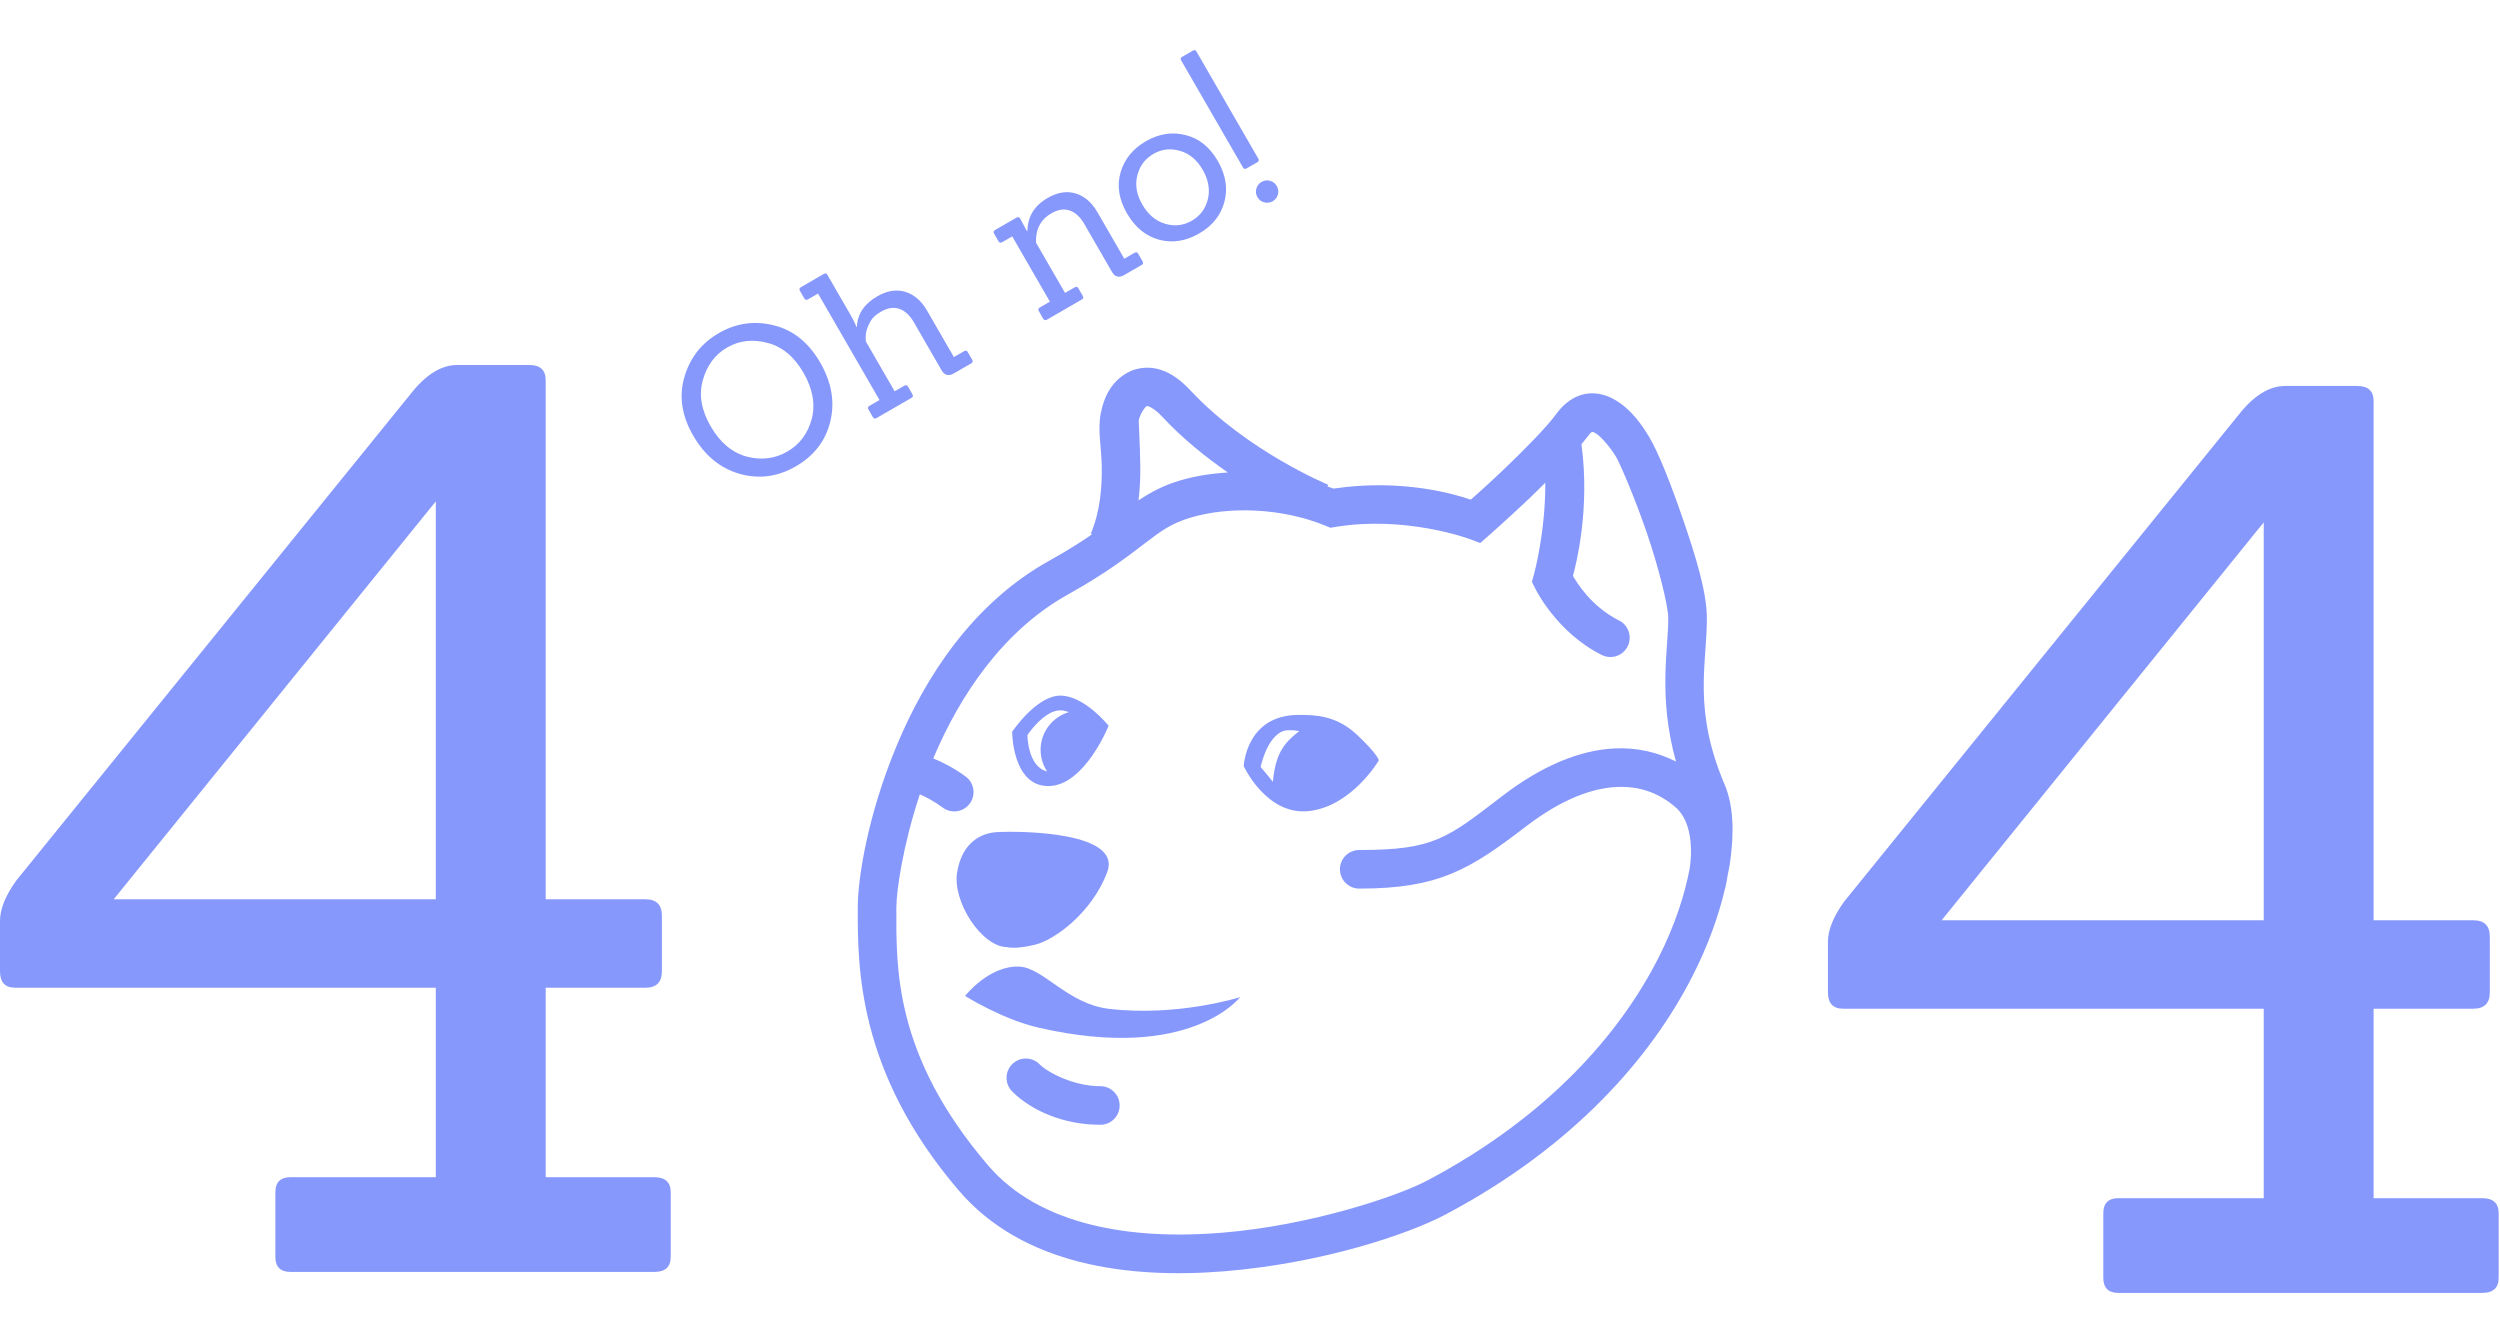
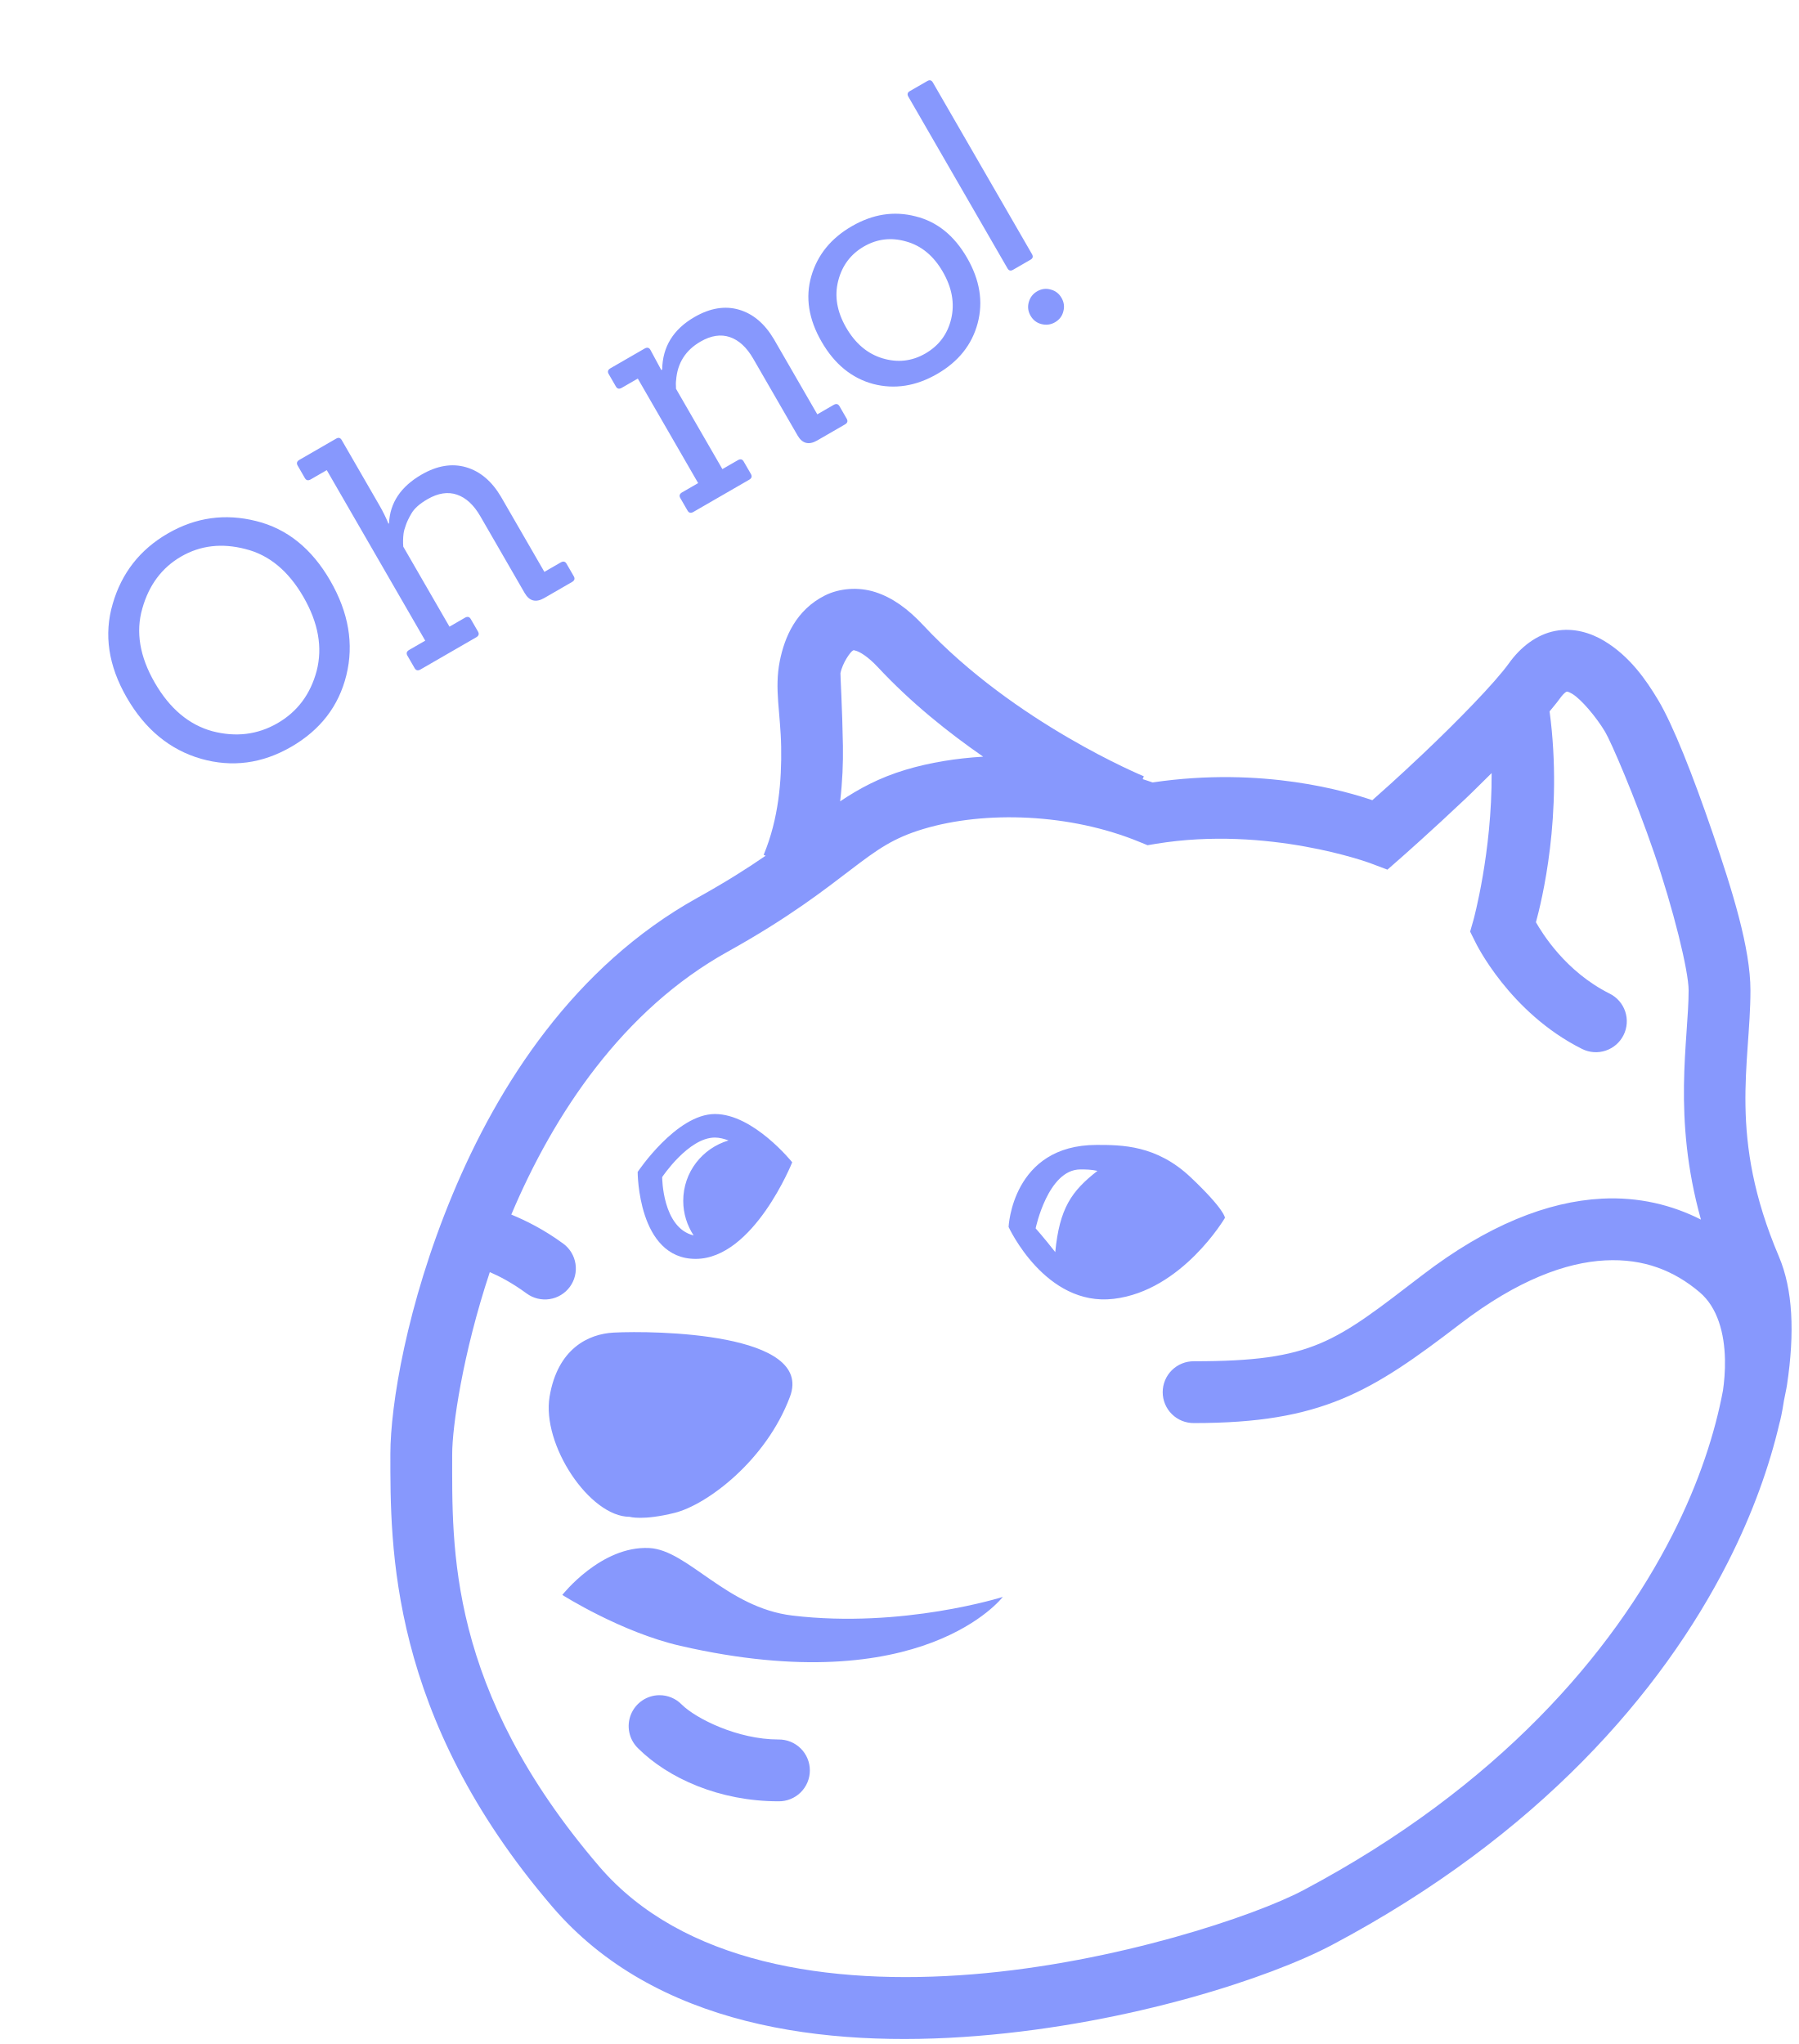
- <svg xmlns="http://www.w3.org/2000/svg" width="570" height="306" viewBox="0 0 570 306" fill="none">
-   <path d="M260.863 83.86C259.629 83.95 258.44 84.266 257.417 84.78C253.327 86.836 251.685 90.681 250.998 94.121C250.204 98.097 251.115 101.553 251.195 106.35C251.275 111.147 250.841 116.575 248.703 121.707L248.987 121.827C246.413 123.603 243.327 125.563 239.302 127.8C221.74 137.558 210.906 154.434 204.385 170.141C197.864 185.848 195.568 200.143 195.568 207C195.568 220.091 195.319 244.275 218.625 271.462C233.237 288.509 257.322 291.62 279.151 289.852C300.98 288.085 320.794 281.57 329.631 276.884C359.006 261.307 376.535 240.917 385.911 222.503C389.503 215.448 391.882 208.7 393.31 202.574C393.316 202.554 393.322 202.534 393.327 202.514C393.349 202.443 393.369 202.371 393.388 202.299C393.388 202.299 393.675 201.161 393.938 199.394C394.075 198.65 394.268 197.865 394.376 197.143C395.488 189.692 395.208 183.567 393.216 178.881C385.934 161.749 389.168 151.485 389.168 141C389.168 135.009 386.604 126.805 383.788 118.588C380.973 110.37 378.141 103.18 376.02 99.647C374.33 96.832 372.007 93.423 368.302 91.216C366.45 90.113 363.996 89.318 361.376 89.824C358.756 90.33 356.466 92.086 354.784 94.439C352.816 97.194 347.355 102.775 342.59 107.287C338.723 110.948 336.515 112.882 335.345 113.921C331.881 112.744 319.85 109.057 304.064 111.395C303.6 111.219 303.123 111.085 302.655 110.922L302.818 110.518C302.818 110.518 284.435 102.955 271.416 89.008C269.252 86.689 267.047 85.086 264.602 84.298C263.379 83.905 262.098 83.77 260.863 83.86ZM261.37 92.643C261.512 92.572 261.405 92.508 261.903 92.669C262.401 92.829 263.504 93.425 264.98 95.006C269.73 100.095 274.978 104.276 279.95 107.725C276.111 107.957 272.379 108.55 268.916 109.59C265.136 110.724 262.265 112.29 259.591 114.084C259.918 111.282 260.027 108.602 259.987 106.204C259.896 100.795 259.605 95.987 259.634 95.84C259.937 94.325 261.087 92.785 261.37 92.643ZM363.043 98.469C363.025 98.473 363.173 98.406 363.799 98.779C365.051 99.525 367.19 102.036 368.474 104.176C369.328 105.597 372.759 113.554 375.461 121.441C378.163 129.327 380.368 138.191 380.368 141C380.368 148.081 378.021 158.925 382.121 173.63C378.006 171.542 373.245 170.375 368.019 170.648C360.268 171.054 351.711 174.448 342.495 181.511C329.936 191.135 326.976 193.8 309.968 193.8C309.385 193.792 308.806 193.899 308.265 194.117C307.724 194.334 307.232 194.657 306.816 195.066C306.401 195.476 306.071 195.964 305.846 196.502C305.621 197.04 305.505 197.617 305.505 198.2C305.505 198.783 305.621 199.36 305.846 199.898C306.071 200.436 306.401 200.924 306.816 201.333C307.232 201.743 307.724 202.066 308.265 202.283C308.806 202.5 309.385 202.608 309.968 202.6C328.16 202.6 335.215 198.164 347.841 188.489C356.049 182.198 362.95 179.729 368.474 179.44C373.999 179.15 378.322 180.916 381.923 183.96C384.526 186.16 385.461 189.878 385.541 193.516C385.579 195.246 385.425 196.789 385.258 197.959C384.132 203.956 381.896 210.983 378.065 218.507C369.506 235.317 353.357 254.346 325.506 269.116C318.683 272.733 298.894 279.421 278.438 281.078C257.981 282.735 237.099 279.491 225.311 265.738C203.64 240.459 204.368 220.308 204.368 207C204.368 203.205 205.836 192.795 209.722 181.107C211.088 181.696 212.864 182.609 214.964 184.149C215.905 184.84 217.083 185.128 218.236 184.951C219.39 184.774 220.427 184.145 221.117 183.204C221.808 182.263 222.096 181.085 221.919 179.932C221.742 178.778 221.113 177.741 220.172 177.051C217.416 175.029 214.826 173.759 212.781 172.917C218.85 158.539 228.676 143.773 243.581 135.491C252.344 130.623 257.372 126.661 261.138 123.795C264.905 120.929 267.121 119.318 271.442 118.02C280.224 115.384 292.322 115.795 302.191 119.859L303.351 120.332L304.58 120.126C320.497 117.511 335.019 122.876 335.019 122.876L337.494 123.812L339.479 122.068C339.479 122.068 343.745 118.316 348.64 113.68C349.864 112.521 351.082 111.278 352.327 110.063C352.391 121.363 349.74 130.98 349.74 130.98L349.267 132.63L350.032 134.168C350.032 134.168 354.826 144.149 365.2 149.336C365.717 149.594 366.28 149.749 366.856 149.79C367.433 149.831 368.012 149.758 368.56 149.575C369.108 149.392 369.615 149.103 370.052 148.725C370.488 148.346 370.846 147.885 371.105 147.368C371.363 146.851 371.517 146.288 371.558 145.712C371.599 145.136 371.526 144.557 371.343 144.008C371.16 143.46 370.871 142.953 370.493 142.517C370.114 142.08 369.653 141.722 369.136 141.464C362.815 138.304 359.501 132.807 358.634 131.298C359.398 128.476 362.552 116.06 360.577 101.28C361.039 100.705 361.565 100.102 361.952 99.561C362.748 98.447 363.061 98.466 363.043 98.469ZM241.768 158.6C236.268 158.6 230.768 166.85 230.768 166.85C230.768 166.85 230.768 179.225 239.018 179.225C247.268 179.225 252.768 165.475 252.768 165.475C252.768 165.475 247.268 158.6 241.768 158.6ZM241.759 161.951C242.415 161.951 243.064 162.126 243.702 162.364C239.979 163.468 237.256 166.879 237.256 170.958C237.256 172.775 237.806 174.465 238.734 175.882C234.264 174.808 234.257 167.58 234.257 167.58C234.257 167.58 238.006 161.951 241.759 161.951ZM296.098 163C284.068 163 283.568 174.679 283.568 174.679C283.568 174.679 288.788 186.071 298.53 184.914C308.276 183.761 314.368 173.381 314.368 173.381C314.368 173.381 314.366 172.226 309.495 167.615C304.62 162.999 299.662 163 296.098 163ZM293.786 166.489C294.503 166.489 295.329 166.493 296.218 166.695C292.522 169.573 290.818 172.01 290.211 178.262C288.543 176.128 287.418 174.877 287.418 174.877C287.418 174.877 289.162 166.489 293.786 166.489ZM227.356 189.718C223.753 189.907 219.374 191.998 218.23 198.844C217.095 205.686 223.931 215.946 229.634 215.946C229.634 215.946 231.482 216.518 236.045 215.379C240.607 214.239 249.031 207.97 252.45 198.844C255.873 189.719 233.151 189.419 227.356 189.718ZM232.418 220.389C225.55 220.046 220.043 227.066 220.043 227.066C220.043 227.066 228.379 232.366 236.827 234.311C271.389 242.262 282.743 227.35 282.743 227.35C282.743 227.35 268.48 231.88 252.802 230.005C243.395 228.883 237.905 220.662 232.418 220.389ZM233.87 241.341C232.995 241.344 232.141 241.608 231.418 242.1C230.694 242.591 230.132 243.287 229.806 244.099C229.479 244.91 229.402 245.801 229.584 246.657C229.766 247.513 230.199 248.295 230.828 248.903C235.122 253.173 242.405 256.448 250.817 256.448C251.4 256.457 251.979 256.349 252.52 256.131C253.061 255.914 253.554 255.591 253.969 255.182C254.384 254.772 254.714 254.285 254.939 253.747C255.164 253.209 255.28 252.631 255.28 252.048C255.28 251.465 255.164 250.888 254.939 250.35C254.714 249.812 254.384 249.324 253.969 248.915C253.554 248.505 253.061 248.183 252.52 247.965C251.979 247.748 251.4 247.64 250.817 247.648C244.991 247.648 239.04 244.66 237.033 242.664C236.621 242.243 236.129 241.909 235.586 241.682C235.043 241.454 234.459 241.338 233.87 241.341Z" fill="#8798FD" />
-   <path d="M149.184 290H66.24C63.936 290 62.784 288.848 62.784 286.544V271.856C62.784 269.552 63.936 268.4 66.24 268.4H99.36V225.2H3.456C1.152 225.2 0 223.952 0 221.456V209.936C0 207.248 1.248 204.176 3.744 200.72L93.6 89.84C97.056 85.424 100.608 83.216 104.256 83.216H120.672C123.168 83.216 124.416 84.368 124.416 86.672V205.04H147.168C149.664 205.04 150.912 206.288 150.912 208.784V221.456C150.912 223.952 149.664 225.2 147.168 225.2H124.416V268.4H149.184C151.68 268.4 152.928 269.552 152.928 271.856V286.544C152.928 288.848 151.68 290 149.184 290ZM99.36 205.04V114.32L25.92 205.04H99.36Z" fill="#8798FD" />
-   <path d="M565.952 294.784H483.008C480.704 294.784 479.552 293.632 479.552 291.328V276.64C479.552 274.336 480.704 273.184 483.008 273.184H516.128V229.984H420.224C417.92 229.984 416.768 228.736 416.768 226.24V214.72C416.768 212.032 418.016 208.96 420.512 205.504L510.368 94.624C513.824 90.208 517.376 88 521.024 88H537.44C539.936 88 541.184 89.152 541.184 91.456V209.824H563.936C566.432 209.824 567.68 211.072 567.68 213.568V226.24C567.68 228.736 566.432 229.984 563.936 229.984H541.184V273.184H565.952C568.448 273.184 569.696 274.336 569.696 276.64V291.328C569.696 293.632 568.448 294.784 565.952 294.784ZM516.128 209.824V119.104L442.688 209.824H516.128Z" fill="#8798FD" />
-   <path d="M187.007 82.665C189.631 87.21 190.396 91.702 189.3 96.14C188.216 100.535 185.596 103.932 181.439 106.332C177.31 108.716 173.035 109.281 168.616 108.027C164.181 106.744 160.659 103.845 158.051 99.328C155.427 94.783 154.758 90.328 156.045 85.965C157.315 81.573 159.932 78.233 163.895 75.945C167.858 73.657 172.045 73.069 176.455 74.18C180.85 75.264 184.367 78.093 187.007 82.665ZM170.23 104.102C173.58 104.976 176.668 104.597 179.495 102.965C182.322 101.333 184.18 98.856 185.07 95.534C185.944 92.184 185.317 88.666 183.189 84.98C181.045 81.267 178.293 78.995 174.931 78.164C171.581 77.29 168.534 77.645 165.791 79.229C163.047 80.813 161.203 83.282 160.257 86.636C159.295 89.963 159.887 93.483 162.031 97.196C164.159 100.882 166.892 103.184 170.23 104.102ZM221.425 82.858L217.476 85.138C216.285 85.826 215.353 85.588 214.681 84.424L208.369 73.491C207.441 71.884 206.333 70.861 205.045 70.422C203.757 69.983 202.365 70.196 200.868 71.06C199.732 71.716 198.963 72.4 198.561 73.112C198.171 73.781 197.904 74.342 197.759 74.795C197.598 75.22 197.493 75.614 197.443 75.975C197.366 76.611 197.353 77.228 197.403 77.827L203.979 89.217L206.183 87.945C206.543 87.737 206.819 87.799 207.011 88.132L208.043 89.919C208.235 90.252 208.151 90.522 207.791 90.73L199.851 95.314C199.491 95.522 199.215 95.46 199.023 95.127L197.991 93.34C197.799 93.007 197.883 92.737 198.243 92.529L200.529 91.209L186.513 66.932L184.227 68.252C183.867 68.46 183.591 68.398 183.399 68.066L182.367 66.278C182.175 65.945 182.259 65.675 182.619 65.467L187.857 62.443C188.189 62.251 188.451 62.322 188.643 62.654L193.995 71.924C194.523 72.839 194.956 73.716 195.293 74.556L195.376 74.508C195.502 71.59 197.048 69.275 200.013 67.563C202.23 66.283 204.338 65.934 206.337 66.517C208.336 67.099 209.99 68.491 211.297 70.692L217.489 81.417L219.817 80.073C220.178 79.865 220.454 79.927 220.646 80.26L221.678 82.047C221.87 82.38 221.786 82.65 221.425 82.858ZM260.275 60.428L256.326 62.708C255.134 63.396 254.202 63.158 253.53 61.994L247.218 51.062C246.29 49.454 245.182 48.431 243.894 47.992C242.606 47.554 241.214 47.766 239.718 48.63C237.584 49.862 236.425 51.695 236.241 54.129C236.199 54.375 236.195 54.784 236.229 55.356L242.829 66.787L245.032 65.515C245.392 65.307 245.668 65.369 245.86 65.702L246.892 67.489C247.084 67.822 247 68.092 246.64 68.3L238.7 72.884C238.34 73.092 238.064 73.03 237.872 72.698L236.84 70.91C236.648 70.577 236.732 70.307 237.092 70.099L239.379 68.779L230.787 53.897L228.5 55.217C228.14 55.425 227.864 55.363 227.672 55.031L226.64 53.243C226.448 52.91 226.532 52.64 226.892 52.432L231.756 49.624C232.116 49.416 232.392 49.478 232.584 49.811L234.133 52.686L234.258 52.614C234.307 49.371 235.842 46.877 238.863 45.133C241.08 43.853 243.188 43.505 245.187 44.087C247.186 44.669 248.839 46.061 250.147 48.262L256.339 58.987L258.667 57.643C259.027 57.435 259.303 57.497 259.495 57.83L260.527 59.617C260.719 59.95 260.635 60.22 260.275 60.428ZM279.162 46.032C278.342 49.092 276.422 51.494 273.401 53.238C270.38 54.982 267.348 55.458 264.304 54.666C261.244 53.846 258.794 51.842 256.954 48.655C255.098 45.441 254.61 42.323 255.49 39.303C256.369 36.282 258.292 33.916 261.257 32.204C264.25 30.476 267.268 30.008 270.312 30.8C273.368 31.549 275.816 33.516 277.656 36.703C279.48 39.862 279.982 42.972 279.162 46.032ZM260.446 46.639C261.758 48.912 263.487 50.371 265.633 51.016C267.78 51.661 269.809 51.432 271.721 50.328C273.661 49.208 274.888 47.557 275.402 45.376C275.916 43.195 275.517 40.968 274.205 38.695C272.893 36.423 271.158 34.986 269.001 34.384C266.87 33.767 264.863 34.002 262.979 35.09C261.094 36.178 259.873 37.806 259.315 39.976C258.757 42.146 259.134 44.367 260.446 46.639ZM286.691 36.974L284.197 38.414C283.864 38.606 283.602 38.536 283.41 38.203L269.298 13.76C269.106 13.428 269.176 13.165 269.509 12.973L272.003 11.534C272.335 11.341 272.598 11.412 272.79 11.744L286.902 36.187C287.094 36.52 287.023 36.782 286.691 36.974ZM289.591 41.23C290.247 41.406 290.751 41.798 291.103 42.408C291.455 43.018 291.543 43.65 291.367 44.306C291.208 44.989 290.809 45.515 290.172 45.883C289.562 46.235 288.908 46.317 288.208 46.13C287.552 45.954 287.049 45.562 286.697 44.952C286.345 44.342 286.256 43.709 286.432 43.054C286.62 42.354 287.018 41.829 287.628 41.477C288.265 41.109 288.92 41.026 289.591 41.23Z" fill="#8798FD" />
+ <svg xmlns="http://www.w3.org/2000/svg" width="256" height="291" viewBox="0 0 256 291" fill="none">
+   <path d="M120.863 83.86C119.629 83.95 118.44 84.266 117.417 84.78C113.327 86.836 111.685 90.681 110.998 94.121C110.204 98.097 111.115 101.553 111.195 106.35C111.275 111.147 110.841 116.575 108.703 121.707L108.987 121.827C106.413 123.603 103.327 125.563 99.302 127.8C81.74 137.558 70.906 154.434 64.385 170.141C57.864 185.848 55.568 200.143 55.568 207C55.568 220.091 55.319 244.275 78.625 271.462C93.237 288.509 117.322 291.62 139.151 289.852C160.98 288.085 180.794 281.57 189.631 276.884C219.006 261.307 236.535 240.917 245.911 222.503C249.503 215.448 251.882 208.7 253.31 202.574C253.316 202.554 253.322 202.534 253.327 202.514C253.349 202.443 253.369 202.371 253.388 202.299C253.388 202.299 253.675 201.161 253.938 199.394C254.075 198.65 254.268 197.865 254.376 197.143C255.488 189.692 255.208 183.567 253.216 178.881C245.934 161.749 249.168 151.485 249.168 141C249.168 135.009 246.604 126.805 243.788 118.588C240.973 110.37 238.141 103.18 236.02 99.647C234.33 96.832 232.007 93.423 228.302 91.216C226.45 90.113 223.996 89.318 221.376 89.824C218.756 90.33 216.466 92.086 214.784 94.439C212.816 97.194 207.355 102.775 202.59 107.287C198.723 110.948 196.515 112.882 195.345 113.921C191.881 112.744 179.85 109.057 164.064 111.395C163.6 111.219 163.123 111.085 162.655 110.922L162.818 110.518C162.818 110.518 144.435 102.955 131.416 89.008C129.252 86.689 127.047 85.086 124.602 84.298C123.379 83.905 122.098 83.77 120.863 83.86ZM121.37 92.643C121.512 92.572 121.405 92.508 121.903 92.669C122.401 92.829 123.504 93.425 124.98 95.006C129.73 100.095 134.978 104.276 139.95 107.725C136.111 107.957 132.379 108.55 128.916 109.59C125.136 110.724 122.265 112.29 119.591 114.084C119.918 111.282 120.027 108.602 119.987 106.204C119.896 100.795 119.605 95.987 119.634 95.84C119.937 94.325 121.087 92.785 121.37 92.643ZM223.043 98.469C223.025 98.473 223.173 98.406 223.799 98.779C225.051 99.525 227.19 102.036 228.474 104.176C229.328 105.597 232.759 113.554 235.461 121.441C238.163 129.327 240.368 138.191 240.368 141C240.368 148.081 238.021 158.924 242.121 173.63C238.006 171.542 233.245 170.375 228.019 170.648C220.268 171.054 211.711 174.448 202.495 181.511C189.936 191.135 186.976 193.8 169.968 193.8C169.385 193.792 168.806 193.899 168.265 194.117C167.724 194.334 167.232 194.657 166.816 195.066C166.401 195.476 166.071 195.964 165.846 196.502C165.621 197.04 165.505 197.617 165.505 198.2C165.505 198.783 165.621 199.36 165.846 199.898C166.071 200.436 166.401 200.924 166.816 201.333C167.232 201.743 167.724 202.066 168.265 202.283C168.806 202.5 169.385 202.608 169.968 202.6C188.16 202.6 195.215 198.164 207.841 188.489C216.049 182.198 222.95 179.729 228.474 179.44C233.999 179.15 238.322 180.916 241.923 183.96C244.526 186.16 245.461 189.878 245.541 193.516C245.579 195.246 245.425 196.789 245.258 197.959C244.132 203.956 241.896 210.983 238.065 218.507C229.506 235.317 213.357 254.346 185.506 269.116C178.683 272.733 158.894 279.421 138.438 281.078C117.981 282.735 97.099 279.491 85.311 265.738C63.64 240.459 64.368 220.308 64.368 207C64.368 203.205 65.836 192.795 69.722 181.107C71.088 181.696 72.864 182.609 74.964 184.149C75.905 184.84 77.083 185.128 78.236 184.951C79.39 184.774 80.427 184.145 81.117 183.204C81.808 182.263 82.096 181.085 81.919 179.932C81.742 178.778 81.113 177.741 80.172 177.051C77.416 175.029 74.826 173.759 72.781 172.917C78.85 158.539 88.676 143.773 103.581 135.491C112.344 130.623 117.372 126.661 121.138 123.795C124.905 120.929 127.121 119.318 131.442 118.02C140.224 115.384 152.322 115.795 162.191 119.859L163.351 120.332L164.58 120.126C180.497 117.511 195.019 122.876 195.019 122.876L197.494 123.812L199.479 122.068C199.479 122.068 203.745 118.316 208.64 113.68C209.864 112.521 211.082 111.278 212.327 110.063C212.391 121.363 209.74 130.98 209.74 130.98L209.267 132.63L210.032 134.168C210.032 134.168 214.826 144.149 225.2 149.336C225.717 149.594 226.28 149.749 226.856 149.79C227.433 149.831 228.012 149.758 228.56 149.575C229.108 149.392 229.615 149.103 230.052 148.725C230.488 148.346 230.846 147.885 231.105 147.368C231.363 146.851 231.517 146.288 231.558 145.712C231.599 145.136 231.526 144.557 231.343 144.008C231.16 143.46 230.871 142.953 230.493 142.517C230.114 142.08 229.653 141.722 229.136 141.464C222.815 138.304 219.501 132.807 218.634 131.298C219.398 128.476 222.552 116.06 220.577 101.28C221.039 100.705 221.565 100.102 221.952 99.561C222.748 98.447 223.061 98.466 223.043 98.469ZM101.768 158.6C96.268 158.6 90.768 166.85 90.768 166.85C90.768 166.85 90.768 179.225 99.018 179.225C107.268 179.225 112.768 165.475 112.768 165.475C112.768 165.475 107.268 158.6 101.768 158.6ZM101.759 161.951C102.415 161.951 103.064 162.126 103.702 162.364C99.979 163.468 97.256 166.879 97.256 170.958C97.256 172.775 97.806 174.465 98.734 175.882C94.264 174.808 94.257 167.58 94.257 167.58C94.257 167.58 98.006 161.951 101.759 161.951ZM156.098 163C144.068 163 143.568 174.679 143.568 174.679C143.568 174.679 148.788 186.071 158.53 184.914C168.276 183.761 174.368 173.381 174.368 173.381C174.368 173.381 174.366 172.226 169.495 167.615C164.62 162.999 159.662 163 156.098 163ZM153.786 166.489C154.503 166.489 155.329 166.493 156.218 166.695C152.522 169.573 150.818 172.01 150.211 178.262C148.543 176.128 147.418 174.877 147.418 174.877C147.418 174.877 149.162 166.489 153.786 166.489ZM87.356 189.718C83.753 189.907 79.374 191.998 78.23 198.844C77.095 205.686 83.931 215.946 89.634 215.946C89.634 215.946 91.482 216.518 96.045 215.379C100.607 214.239 109.031 207.97 112.45 198.844C115.873 189.719 93.151 189.419 87.356 189.718ZM92.418 220.389C85.55 220.046 80.043 227.066 80.043 227.066C80.043 227.066 88.379 232.366 96.827 234.311C131.389 242.262 142.743 227.35 142.743 227.35C142.743 227.35 128.48 231.88 112.802 230.005C103.395 228.883 97.905 220.662 92.418 220.389ZM93.87 241.341C92.995 241.344 92.141 241.608 91.418 242.1C90.694 242.591 90.132 243.287 89.806 244.099C89.479 244.91 89.402 245.801 89.584 246.657C89.766 247.513 90.199 248.295 90.828 248.903C95.122 253.173 102.405 256.448 110.817 256.448C111.4 256.457 111.979 256.349 112.52 256.131C113.061 255.914 113.554 255.591 113.969 255.182C114.384 254.772 114.714 254.285 114.939 253.747C115.164 253.209 115.28 252.631 115.28 252.048C115.28 251.465 115.164 250.888 114.939 250.35C114.714 249.812 114.384 249.324 113.969 248.915C113.554 248.505 113.061 248.183 112.52 247.965C111.979 247.748 111.4 247.64 110.817 247.648C104.991 247.648 99.04 244.66 97.033 242.664C96.621 242.243 96.129 241.909 95.586 241.682C95.043 241.454 94.459 241.338 93.87 241.341Z" fill="#8798FD" />
+   <path d="M47.007 82.665C49.631 87.21 50.395 91.702 49.3 96.14C48.216 100.535 45.596 103.932 41.439 106.332C37.31 108.716 33.035 109.281 28.616 108.027C24.181 106.744 20.659 103.845 18.051 99.328C15.427 94.783 14.758 90.328 16.045 85.965C17.315 81.573 19.932 78.233 23.895 75.945C27.858 73.657 32.045 73.069 36.455 74.18C40.85 75.264 44.367 78.093 47.007 82.665ZM30.23 104.102C33.58 104.976 36.668 104.597 39.495 102.965C42.322 101.333 44.18 98.856 45.07 95.534C45.944 92.184 45.317 88.666 43.189 84.98C41.045 81.267 38.293 78.995 34.931 78.164C31.581 77.29 28.534 77.645 25.791 79.229C23.047 80.813 21.203 83.282 20.257 86.636C19.296 89.963 19.887 93.483 22.031 97.196C24.159 100.882 26.892 103.184 30.23 104.102ZM81.425 82.858L77.476 85.138C76.285 85.826 75.353 85.588 74.681 84.424L68.369 73.491C67.441 71.884 66.333 70.861 65.045 70.422C63.757 69.983 62.365 70.196 60.868 71.06C59.732 71.716 58.963 72.4 58.561 73.112C58.171 73.781 57.904 74.342 57.759 74.795C57.598 75.22 57.493 75.614 57.443 75.975C57.366 76.611 57.353 77.228 57.404 77.827L63.98 89.217L66.183 87.945C66.543 87.737 66.819 87.799 67.011 88.132L68.043 89.919C68.235 90.252 68.151 90.522 67.791 90.73L59.851 95.314C59.491 95.522 59.215 95.46 59.023 95.127L57.99 93.34C57.798 93.007 57.883 92.737 58.243 92.529L60.529 91.209L46.513 66.932L44.227 68.252C43.867 68.46 43.59 68.398 43.398 68.066L42.367 66.278C42.175 65.945 42.259 65.675 42.619 65.467L47.857 62.443C48.189 62.251 48.452 62.322 48.644 62.654L53.995 71.924C54.523 72.839 54.956 73.716 55.293 74.556L55.376 74.508C55.502 71.59 57.048 69.275 60.013 67.563C62.23 66.283 64.338 65.934 66.337 66.517C68.336 67.099 69.99 68.491 71.297 70.692L77.49 81.417L79.817 80.073C80.178 79.865 80.454 79.927 80.646 80.26L81.678 82.047C81.87 82.38 81.786 82.65 81.425 82.858ZM120.275 60.428L116.326 62.708C115.134 63.396 114.202 63.158 113.53 61.994L107.218 51.062C106.29 49.454 105.182 48.431 103.894 47.992C102.606 47.554 101.214 47.766 99.718 48.63C97.584 49.862 96.425 51.695 96.241 54.129C96.199 54.375 96.195 54.784 96.229 55.356L102.829 66.787L105.032 65.515C105.392 65.307 105.668 65.369 105.86 65.702L106.892 67.489C107.084 67.822 107 68.092 106.64 68.3L98.7 72.884C98.34 73.092 98.064 73.03 97.872 72.698L96.84 70.91C96.648 70.577 96.732 70.307 97.092 70.099L99.379 68.779L90.787 53.897L88.5 55.217C88.14 55.425 87.864 55.363 87.672 55.031L86.64 53.243C86.448 52.91 86.532 52.64 86.892 52.432L91.756 49.624C92.116 49.416 92.392 49.478 92.584 49.811L94.133 52.686L94.258 52.614C94.307 49.371 95.842 46.877 98.862 45.133C101.08 43.853 103.188 43.505 105.187 44.087C107.186 44.669 108.839 46.061 110.147 48.262L116.339 58.987L118.667 57.643C119.027 57.435 119.303 57.497 119.495 57.83L120.527 59.617C120.719 59.95 120.635 60.22 120.275 60.428ZM139.162 46.032C138.342 49.092 136.422 51.494 133.401 53.238C130.38 54.982 127.348 55.458 124.304 54.666C121.244 53.846 118.794 51.842 116.954 48.655C115.098 45.441 114.61 42.323 115.49 39.303C116.369 36.282 118.292 33.916 121.257 32.204C124.25 30.476 127.268 30.008 130.312 30.8C133.368 31.549 135.816 33.516 137.656 36.703C139.48 39.862 139.982 42.972 139.162 46.032ZM120.446 46.639C121.758 48.912 123.487 50.371 125.633 51.016C127.78 51.661 129.809 51.432 131.721 50.328C133.661 49.208 134.888 47.557 135.402 45.376C135.916 43.195 135.517 40.968 134.205 38.695C132.893 36.423 131.158 34.986 129.001 34.384C126.87 33.767 124.863 34.002 122.979 35.09C121.094 36.178 119.873 37.806 119.315 39.976C118.757 42.146 119.134 44.367 120.446 46.639ZM146.691 36.974L144.197 38.414C143.864 38.606 143.602 38.536 143.41 38.203L129.298 13.76C129.106 13.428 129.176 13.165 129.509 12.973L132.003 11.534C132.335 11.341 132.598 11.412 132.79 11.744L146.902 36.187C147.094 36.52 147.023 36.782 146.691 36.974ZM149.591 41.23C150.247 41.406 150.751 41.798 151.103 42.408C151.455 43.018 151.543 43.65 151.367 44.306C151.208 44.989 150.809 45.515 150.172 45.883C149.562 46.235 148.908 46.317 148.208 46.13C147.552 45.954 147.049 45.562 146.697 44.952C146.345 44.342 146.256 43.709 146.432 43.054C146.62 42.354 147.018 41.829 147.628 41.477C148.265 41.109 148.92 41.026 149.591 41.23Z" fill="#8798FD" />
</svg>
